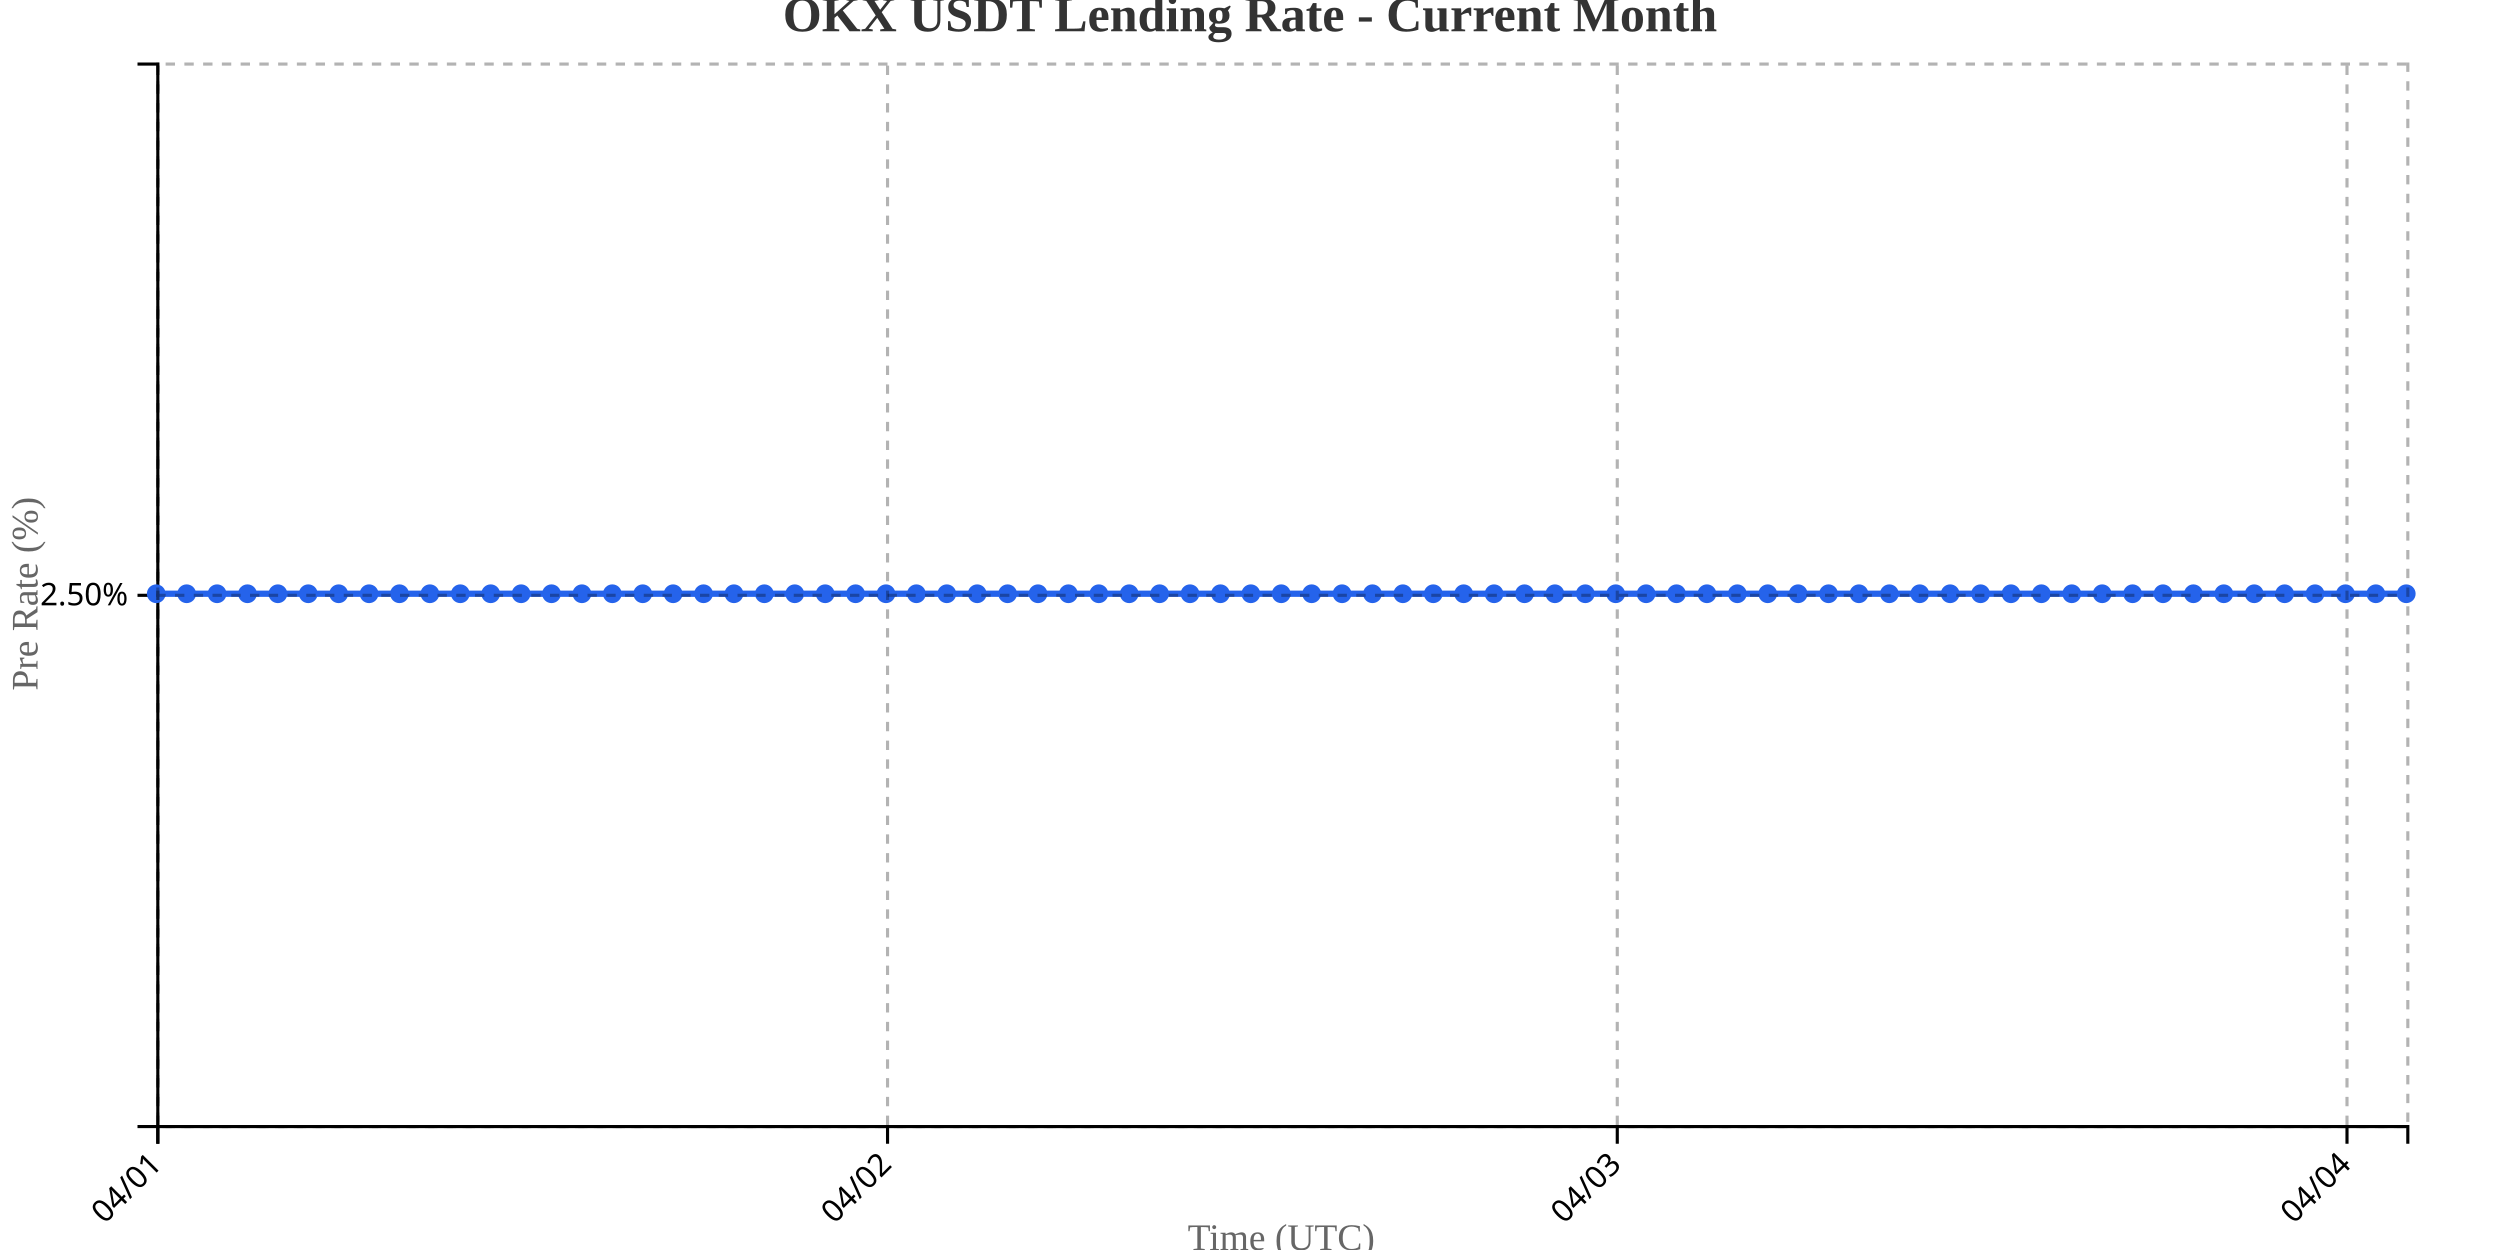
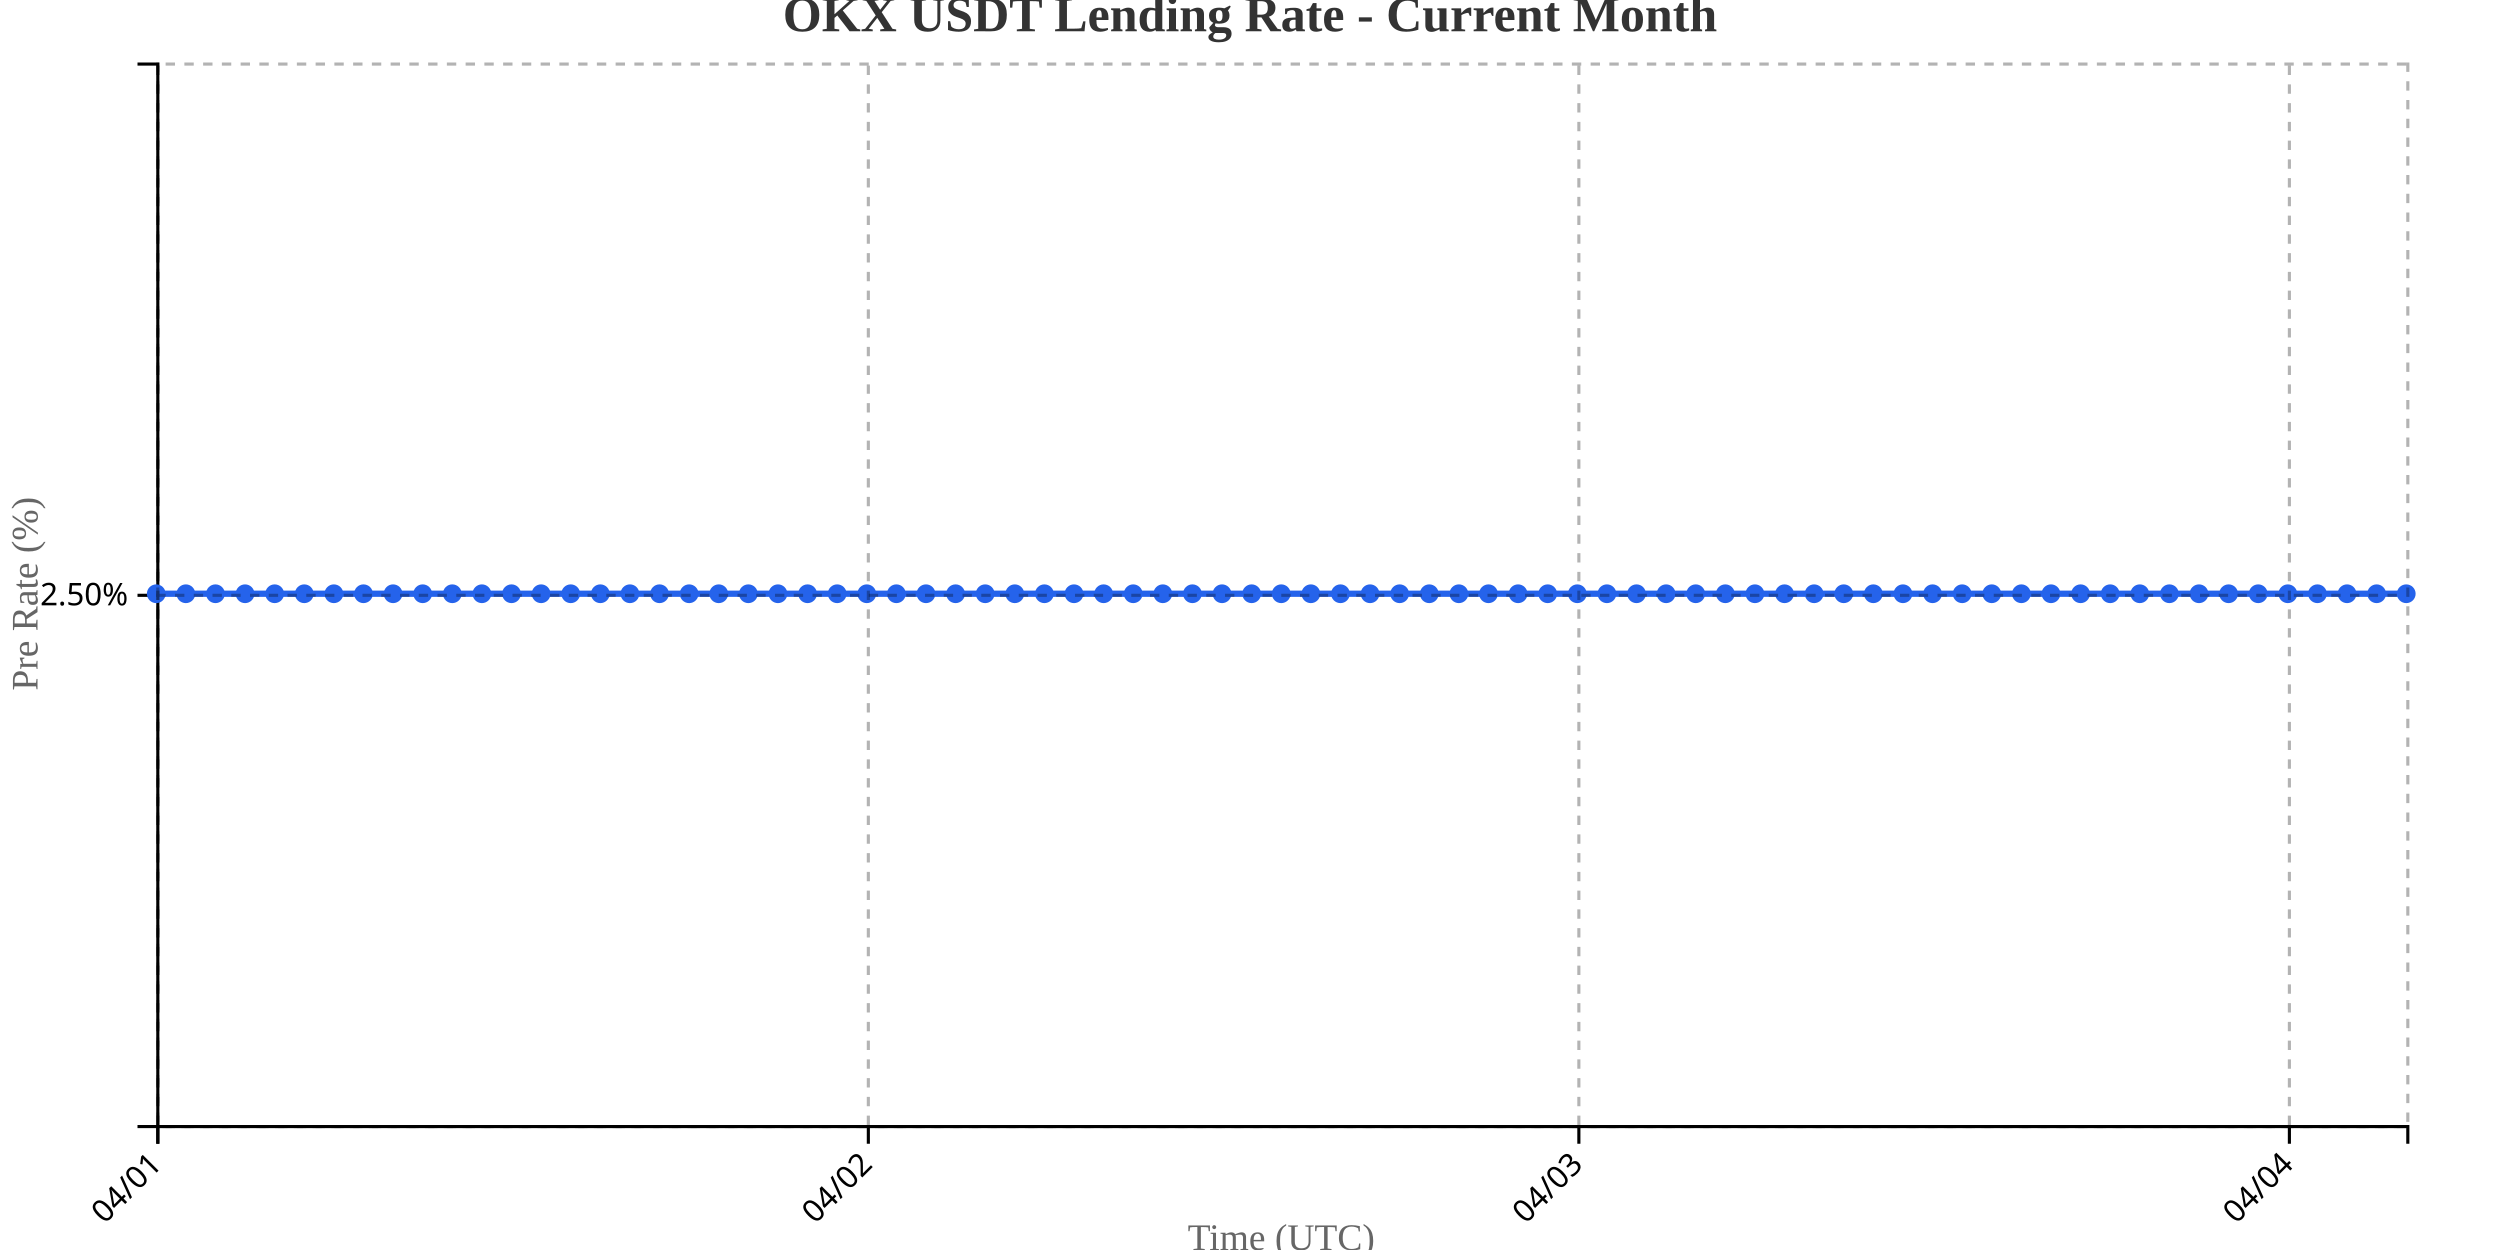
<svg xmlns="http://www.w3.org/2000/svg" width="800" height="400">
  <g transform="translate(50,20)">
    <g transform="translate(0,340)" fill="none" font-size="10" font-family="sans-serif" text-anchor="middle">
      <path class="domain" stroke="currentColor" d="M0.5,6V0.5H720.5V6" />
      <g class="tick" opacity="1" transform="translate(0.5,0)">
        <line stroke="currentColor" y2="6" />
        <text fill="currentColor" y="9" dy=".15em" style="text-anchor: end;" dx="-.8em" transform="rotate(-45)">04/01</text>
      </g>
-       <g class="tick" opacity="1" transform="translate(234.0135,0)">
+       <g class="tick" opacity="1" transform="translate(227.8684,0)">
        <line stroke="currentColor" y2="6" />
        <text fill="currentColor" y="9" dy=".15em" style="text-anchor: end;" dx="-.8em" transform="rotate(-45)">04/02</text>
      </g>
-       <g class="tick" opacity="1" transform="translate(467.527,0)">
+       <g class="tick" opacity="1" transform="translate(455.2368,0)">
        <line stroke="currentColor" y2="6" />
        <text fill="currentColor" y="9" dy=".15em" style="text-anchor: end;" dx="-.8em" transform="rotate(-45)">04/03</text>
      </g>
-       <g class="tick" opacity="1" transform="translate(701.0405,0)">
+       <g class="tick" opacity="1" transform="translate(682.6053,0)">
        <line stroke="currentColor" y2="6" />
        <text fill="currentColor" y="9" dy=".15em" style="text-anchor: end;" dx="-.8em" transform="rotate(-45)">04/04</text>
      </g>
    </g>
    <g fill="none" font-size="10" font-family="sans-serif" text-anchor="end">
      <path class="domain" stroke="currentColor" d="M-6,340.5H0.5V0.5H-6" />
      <g class="tick" opacity="1" transform="translate(0,170.5)">
        <line stroke="currentColor" x2="-6" />
        <text fill="currentColor" x="-9" dy="0.32em">2.50%</text>
      </g>
    </g>
    <text transform="rotate(-90)" y="-50" x="-170" dy="1em" style="text-anchor: middle; font-size: 12px; fill: #666;">Pre Rate (%)</text>
    <text transform="translate(360, 380)" style="text-anchor: middle; font-size: 12px; fill: #666;">Time (UTC)</text>
-     <path fill="none" stroke="#2563eb" stroke-width="2" d="M0,170C3.243,170,6.486,170,9.73,170C12.973,170,16.216,170,19.459,170C22.703,170,25.946,170,29.189,170C32.432,170,35.676,170,38.919,170C42.162,170,45.405,170,48.649,170C51.892,170,55.135,170,58.378,170C61.622,170,64.865,170,68.108,170C71.351,170,74.595,170,77.838,170C81.081,170,84.324,170,87.568,170C90.811,170,94.054,170,97.297,170C100.541,170,103.784,170,107.027,170C110.27,170,113.514,170,116.757,170C120,170,123.243,170,126.486,170C129.73,170,132.973,170,136.216,170C139.459,170,142.703,170,145.946,170C149.189,170,152.432,170,155.676,170C158.919,170,162.162,170,165.405,170C168.649,170,171.892,170,175.135,170C178.378,170,181.622,170,184.865,170C188.108,170,191.351,170,194.595,170C197.838,170,201.081,170,204.324,170C207.568,170,210.811,170,214.054,170C217.297,170,220.541,170,223.784,170C227.027,170,230.27,170,233.514,170C236.757,170,240,170,243.243,170C246.486,170,249.73,170,252.973,170C256.216,170,259.459,170,262.703,170C265.946,170,269.189,170,272.432,170C275.676,170,278.919,170,282.162,170C285.405,170,288.649,170,291.892,170C295.135,170,298.378,170,301.622,170C304.865,170,308.108,170,311.351,170C314.595,170,317.838,170,321.081,170C324.324,170,327.568,170,330.811,170C334.054,170,337.297,170,340.541,170C343.784,170,347.027,170,350.27,170C353.514,170,356.757,170,360,170C363.243,170,366.486,170,369.73,170C372.973,170,376.216,170,379.459,170C382.703,170,385.946,170,389.189,170C392.432,170,395.676,170,398.919,170C402.162,170,405.405,170,408.649,170C411.892,170,415.135,170,418.378,170C421.622,170,424.865,170,428.108,170C431.351,170,434.595,170,437.838,170C441.081,170,444.324,170,447.568,170C450.811,170,454.054,170,457.297,170C460.541,170,463.784,170,467.027,170C470.27,170,473.514,170,476.757,170C480,170,483.243,170,486.486,170C489.73,170,492.973,170,496.216,170C499.459,170,502.703,170,505.946,170C509.189,170,512.432,170,515.676,170C518.919,170,522.162,170,525.405,170C528.649,170,531.892,170,535.135,170C538.378,170,541.622,170,544.865,170C548.108,170,551.351,170,554.595,170C557.838,170,561.081,170,564.324,170C567.568,170,570.811,170,574.054,170C577.297,170,580.541,170,583.784,170C587.027,170,590.27,170,593.514,170C596.757,170,600,170,603.243,170C606.486,170,609.73,170,612.973,170C616.216,170,619.459,170,622.703,170C625.946,170,629.189,170,632.432,170C635.676,170,638.919,170,642.162,170C645.405,170,648.649,170,651.892,170C655.135,170,658.378,170,661.622,170C664.865,170,668.108,170,671.351,170C674.595,170,677.838,170,681.081,170C684.324,170,687.568,170,690.811,170C694.054,170,697.297,170,700.541,170C703.784,170,707.027,170,710.27,170C713.514,170,716.757,170,720,170" />
+     <path fill="none" stroke="#2563eb" stroke-width="2" d="M0,170C3.158,170,6.316,170,9.474,170C12.632,170,15.789,170,18.947,170C22.105,170,25.263,170,28.421,170C31.579,170,34.737,170,37.895,170C41.053,170,44.211,170,47.368,170C50.526,170,53.684,170,56.842,170C60,170,63.158,170,66.316,170C69.474,170,72.632,170,75.789,170C78.947,170,82.105,170,85.263,170C88.421,170,91.579,170,94.737,170C97.895,170,101.053,170,104.211,170C107.368,170,110.526,170,113.684,170C116.842,170,120,170,123.158,170C126.316,170,129.474,170,132.632,170C135.789,170,138.947,170,142.105,170C145.263,170,148.421,170,151.579,170C154.737,170,157.895,170,161.053,170C164.211,170,167.368,170,170.526,170C173.684,170,176.842,170,180,170C183.158,170,186.316,170,189.474,170C192.632,170,195.789,170,198.947,170C202.105,170,205.263,170,208.421,170C211.579,170,214.737,170,217.895,170C221.053,170,224.211,170,227.368,170C230.526,170,233.684,170,236.842,170C240,170,243.158,170,246.316,170C249.474,170,252.632,170,255.789,170C258.947,170,262.105,170,265.263,170C268.421,170,271.579,170,274.737,170C277.895,170,281.053,170,284.211,170C287.368,170,290.526,170,293.684,170C296.842,170,300,170,303.158,170C306.316,170,309.474,170,312.632,170C315.789,170,318.947,170,322.105,170C325.263,170,328.421,170,331.579,170C334.737,170,337.895,170,341.053,170C344.211,170,347.368,170,350.526,170C353.684,170,356.842,170,360,170C363.158,170,366.316,170,369.474,170C372.632,170,375.789,170,378.947,170C382.105,170,385.263,170,388.421,170C391.579,170,394.737,170,397.895,170C401.053,170,404.211,170,407.368,170C410.526,170,413.684,170,416.842,170C420,170,423.158,170,426.316,170C429.474,170,432.632,170,435.789,170C438.947,170,442.105,170,445.263,170C448.421,170,451.579,170,454.737,170C457.895,170,461.053,170,464.211,170C467.368,170,470.526,170,473.684,170C476.842,170,480,170,483.158,170C486.316,170,489.474,170,492.632,170C495.789,170,498.947,170,502.105,170C505.263,170,508.421,170,511.579,170C514.737,170,517.895,170,521.053,170C524.211,170,527.368,170,530.526,170C533.684,170,536.842,170,540,170C543.158,170,546.316,170,549.474,170C552.632,170,555.789,170,558.947,170C562.105,170,565.263,170,568.421,170C571.579,170,574.737,170,577.895,170C581.053,170,584.211,170,587.368,170C590.526,170,593.684,170,596.842,170C600,170,603.158,170,606.316,170C609.474,170,612.632,170,615.789,170C618.947,170,622.105,170,625.263,170C628.421,170,631.579,170,634.737,170C637.895,170,641.053,170,644.211,170C647.368,170,650.526,170,653.684,170C656.842,170,660,170,663.158,170C666.316,170,669.474,170,672.632,170C675.789,170,678.947,170,682.105,170C685.263,170,688.421,170,691.579,170C694.737,170,697.895,170,701.053,170C704.211,170,707.368,170,710.526,170C713.684,170,716.842,170,720,170" />
    <circle class="dot" cx="0" cy="170" r="3" fill="#2563eb" />
-     <circle class="dot" cx="9.73" cy="170" r="3" fill="#2563eb" />
-     <circle class="dot" cx="19.459" cy="170" r="3" fill="#2563eb" />
-     <circle class="dot" cx="29.189" cy="170" r="3" fill="#2563eb" />
-     <circle class="dot" cx="38.919" cy="170" r="3" fill="#2563eb" />
-     <circle class="dot" cx="48.649" cy="170" r="3" fill="#2563eb" />
-     <circle class="dot" cx="58.378" cy="170" r="3" fill="#2563eb" />
-     <circle class="dot" cx="68.108" cy="170" r="3" fill="#2563eb" />
-     <circle class="dot" cx="77.838" cy="170" r="3" fill="#2563eb" />
-     <circle class="dot" cx="87.568" cy="170" r="3" fill="#2563eb" />
-     <circle class="dot" cx="97.297" cy="170" r="3" fill="#2563eb" />
-     <circle class="dot" cx="107.027" cy="170" r="3" fill="#2563eb" />
-     <circle class="dot" cx="116.757" cy="170" r="3" fill="#2563eb" />
-     <circle class="dot" cx="126.486" cy="170" r="3" fill="#2563eb" />
-     <circle class="dot" cx="136.216" cy="170" r="3" fill="#2563eb" />
-     <circle class="dot" cx="145.946" cy="170" r="3" fill="#2563eb" />
-     <circle class="dot" cx="155.676" cy="170" r="3" fill="#2563eb" />
-     <circle class="dot" cx="165.405" cy="170" r="3" fill="#2563eb" />
-     <circle class="dot" cx="175.135" cy="170" r="3" fill="#2563eb" />
-     <circle class="dot" cx="184.865" cy="170" r="3" fill="#2563eb" />
-     <circle class="dot" cx="194.595" cy="170" r="3" fill="#2563eb" />
-     <circle class="dot" cx="204.324" cy="170" r="3" fill="#2563eb" />
-     <circle class="dot" cx="214.054" cy="170" r="3" fill="#2563eb" />
-     <circle class="dot" cx="223.784" cy="170" r="3" fill="#2563eb" />
-     <circle class="dot" cx="233.514" cy="170" r="3" fill="#2563eb" />
-     <circle class="dot" cx="243.243" cy="170" r="3" fill="#2563eb" />
-     <circle class="dot" cx="252.973" cy="170" r="3" fill="#2563eb" />
-     <circle class="dot" cx="262.703" cy="170" r="3" fill="#2563eb" />
-     <circle class="dot" cx="272.432" cy="170" r="3" fill="#2563eb" />
-     <circle class="dot" cx="282.162" cy="170" r="3" fill="#2563eb" />
-     <circle class="dot" cx="291.892" cy="170" r="3" fill="#2563eb" />
-     <circle class="dot" cx="301.622" cy="170" r="3" fill="#2563eb" />
-     <circle class="dot" cx="311.351" cy="170" r="3" fill="#2563eb" />
-     <circle class="dot" cx="321.081" cy="170" r="3" fill="#2563eb" />
-     <circle class="dot" cx="330.811" cy="170" r="3" fill="#2563eb" />
-     <circle class="dot" cx="340.541" cy="170" r="3" fill="#2563eb" />
-     <circle class="dot" cx="350.27" cy="170" r="3" fill="#2563eb" />
+     <circle class="dot" cx="9.474" cy="170" r="3" fill="#2563eb" />
+     <circle class="dot" cx="18.947" cy="170" r="3" fill="#2563eb" />
+     <circle class="dot" cx="28.421" cy="170" r="3" fill="#2563eb" />
+     <circle class="dot" cx="37.895" cy="170" r="3" fill="#2563eb" />
+     <circle class="dot" cx="47.368" cy="170" r="3" fill="#2563eb" />
+     <circle class="dot" cx="56.842" cy="170" r="3" fill="#2563eb" />
+     <circle class="dot" cx="66.316" cy="170" r="3" fill="#2563eb" />
+     <circle class="dot" cx="75.789" cy="170" r="3" fill="#2563eb" />
+     <circle class="dot" cx="85.263" cy="170" r="3" fill="#2563eb" />
+     <circle class="dot" cx="94.737" cy="170" r="3" fill="#2563eb" />
+     <circle class="dot" cx="104.211" cy="170" r="3" fill="#2563eb" />
+     <circle class="dot" cx="113.684" cy="170" r="3" fill="#2563eb" />
+     <circle class="dot" cx="123.158" cy="170" r="3" fill="#2563eb" />
+     <circle class="dot" cx="132.632" cy="170" r="3" fill="#2563eb" />
+     <circle class="dot" cx="142.105" cy="170" r="3" fill="#2563eb" />
+     <circle class="dot" cx="151.579" cy="170" r="3" fill="#2563eb" />
+     <circle class="dot" cx="161.053" cy="170" r="3" fill="#2563eb" />
+     <circle class="dot" cx="170.526" cy="170" r="3" fill="#2563eb" />
+     <circle class="dot" cx="180" cy="170" r="3" fill="#2563eb" />
+     <circle class="dot" cx="189.474" cy="170" r="3" fill="#2563eb" />
+     <circle class="dot" cx="198.947" cy="170" r="3" fill="#2563eb" />
+     <circle class="dot" cx="208.421" cy="170" r="3" fill="#2563eb" />
+     <circle class="dot" cx="217.895" cy="170" r="3" fill="#2563eb" />
+     <circle class="dot" cx="227.368" cy="170" r="3" fill="#2563eb" />
+     <circle class="dot" cx="236.842" cy="170" r="3" fill="#2563eb" />
+     <circle class="dot" cx="246.316" cy="170" r="3" fill="#2563eb" />
+     <circle class="dot" cx="255.789" cy="170" r="3" fill="#2563eb" />
+     <circle class="dot" cx="265.263" cy="170" r="3" fill="#2563eb" />
+     <circle class="dot" cx="274.737" cy="170" r="3" fill="#2563eb" />
+     <circle class="dot" cx="284.211" cy="170" r="3" fill="#2563eb" />
+     <circle class="dot" cx="293.684" cy="170" r="3" fill="#2563eb" />
+     <circle class="dot" cx="303.158" cy="170" r="3" fill="#2563eb" />
+     <circle class="dot" cx="312.632" cy="170" r="3" fill="#2563eb" />
+     <circle class="dot" cx="322.105" cy="170" r="3" fill="#2563eb" />
+     <circle class="dot" cx="331.579" cy="170" r="3" fill="#2563eb" />
+     <circle class="dot" cx="341.053" cy="170" r="3" fill="#2563eb" />
+     <circle class="dot" cx="350.526" cy="170" r="3" fill="#2563eb" />
    <circle class="dot" cx="360" cy="170" r="3" fill="#2563eb" />
-     <circle class="dot" cx="369.73" cy="170" r="3" fill="#2563eb" />
-     <circle class="dot" cx="379.459" cy="170" r="3" fill="#2563eb" />
-     <circle class="dot" cx="389.189" cy="170" r="3" fill="#2563eb" />
-     <circle class="dot" cx="398.919" cy="170" r="3" fill="#2563eb" />
-     <circle class="dot" cx="408.649" cy="170" r="3" fill="#2563eb" />
-     <circle class="dot" cx="418.378" cy="170" r="3" fill="#2563eb" />
-     <circle class="dot" cx="428.108" cy="170" r="3" fill="#2563eb" />
-     <circle class="dot" cx="437.838" cy="170" r="3" fill="#2563eb" />
-     <circle class="dot" cx="447.568" cy="170" r="3" fill="#2563eb" />
-     <circle class="dot" cx="457.297" cy="170" r="3" fill="#2563eb" />
-     <circle class="dot" cx="467.027" cy="170" r="3" fill="#2563eb" />
-     <circle class="dot" cx="476.757" cy="170" r="3" fill="#2563eb" />
-     <circle class="dot" cx="486.486" cy="170" r="3" fill="#2563eb" />
-     <circle class="dot" cx="496.216" cy="170" r="3" fill="#2563eb" />
-     <circle class="dot" cx="505.946" cy="170" r="3" fill="#2563eb" />
-     <circle class="dot" cx="515.676" cy="170" r="3" fill="#2563eb" />
-     <circle class="dot" cx="525.405" cy="170" r="3" fill="#2563eb" />
-     <circle class="dot" cx="535.135" cy="170" r="3" fill="#2563eb" />
-     <circle class="dot" cx="544.865" cy="170" r="3" fill="#2563eb" />
-     <circle class="dot" cx="554.595" cy="170" r="3" fill="#2563eb" />
-     <circle class="dot" cx="564.324" cy="170" r="3" fill="#2563eb" />
-     <circle class="dot" cx="574.054" cy="170" r="3" fill="#2563eb" />
-     <circle class="dot" cx="583.784" cy="170" r="3" fill="#2563eb" />
-     <circle class="dot" cx="593.514" cy="170" r="3" fill="#2563eb" />
-     <circle class="dot" cx="603.243" cy="170" r="3" fill="#2563eb" />
-     <circle class="dot" cx="612.973" cy="170" r="3" fill="#2563eb" />
-     <circle class="dot" cx="622.703" cy="170" r="3" fill="#2563eb" />
-     <circle class="dot" cx="632.432" cy="170" r="3" fill="#2563eb" />
-     <circle class="dot" cx="642.162" cy="170" r="3" fill="#2563eb" />
-     <circle class="dot" cx="651.892" cy="170" r="3" fill="#2563eb" />
-     <circle class="dot" cx="661.622" cy="170" r="3" fill="#2563eb" />
-     <circle class="dot" cx="671.351" cy="170" r="3" fill="#2563eb" />
-     <circle class="dot" cx="681.081" cy="170" r="3" fill="#2563eb" />
-     <circle class="dot" cx="690.811" cy="170" r="3" fill="#2563eb" />
-     <circle class="dot" cx="700.541" cy="170" r="3" fill="#2563eb" />
-     <circle class="dot" cx="710.27" cy="170" r="3" fill="#2563eb" />
+     <circle class="dot" cx="369.474" cy="170" r="3" fill="#2563eb" />
+     <circle class="dot" cx="378.947" cy="170" r="3" fill="#2563eb" />
+     <circle class="dot" cx="388.421" cy="170" r="3" fill="#2563eb" />
+     <circle class="dot" cx="397.895" cy="170" r="3" fill="#2563eb" />
+     <circle class="dot" cx="407.368" cy="170" r="3" fill="#2563eb" />
+     <circle class="dot" cx="416.842" cy="170" r="3" fill="#2563eb" />
+     <circle class="dot" cx="426.316" cy="170" r="3" fill="#2563eb" />
+     <circle class="dot" cx="435.789" cy="170" r="3" fill="#2563eb" />
+     <circle class="dot" cx="445.263" cy="170" r="3" fill="#2563eb" />
+     <circle class="dot" cx="454.737" cy="170" r="3" fill="#2563eb" />
+     <circle class="dot" cx="464.211" cy="170" r="3" fill="#2563eb" />
+     <circle class="dot" cx="473.684" cy="170" r="3" fill="#2563eb" />
+     <circle class="dot" cx="483.158" cy="170" r="3" fill="#2563eb" />
+     <circle class="dot" cx="492.632" cy="170" r="3" fill="#2563eb" />
+     <circle class="dot" cx="502.105" cy="170" r="3" fill="#2563eb" />
+     <circle class="dot" cx="511.579" cy="170" r="3" fill="#2563eb" />
+     <circle class="dot" cx="521.053" cy="170" r="3" fill="#2563eb" />
+     <circle class="dot" cx="530.526" cy="170" r="3" fill="#2563eb" />
+     <circle class="dot" cx="540" cy="170" r="3" fill="#2563eb" />
+     <circle class="dot" cx="549.474" cy="170" r="3" fill="#2563eb" />
+     <circle class="dot" cx="558.947" cy="170" r="3" fill="#2563eb" />
+     <circle class="dot" cx="568.421" cy="170" r="3" fill="#2563eb" />
+     <circle class="dot" cx="577.895" cy="170" r="3" fill="#2563eb" />
+     <circle class="dot" cx="587.368" cy="170" r="3" fill="#2563eb" />
+     <circle class="dot" cx="596.842" cy="170" r="3" fill="#2563eb" />
+     <circle class="dot" cx="606.316" cy="170" r="3" fill="#2563eb" />
+     <circle class="dot" cx="615.789" cy="170" r="3" fill="#2563eb" />
+     <circle class="dot" cx="625.263" cy="170" r="3" fill="#2563eb" />
+     <circle class="dot" cx="634.737" cy="170" r="3" fill="#2563eb" />
+     <circle class="dot" cx="644.211" cy="170" r="3" fill="#2563eb" />
+     <circle class="dot" cx="653.684" cy="170" r="3" fill="#2563eb" />
+     <circle class="dot" cx="663.158" cy="170" r="3" fill="#2563eb" />
+     <circle class="dot" cx="672.632" cy="170" r="3" fill="#2563eb" />
+     <circle class="dot" cx="682.105" cy="170" r="3" fill="#2563eb" />
+     <circle class="dot" cx="691.579" cy="170" r="3" fill="#2563eb" />
+     <circle class="dot" cx="701.053" cy="170" r="3" fill="#2563eb" />
+     <circle class="dot" cx="710.526" cy="170" r="3" fill="#2563eb" />
    <circle class="dot" cx="720" cy="170" r="3" fill="#2563eb" />
    <g class="grid" transform="translate(0,340)" fill="none" font-size="10" font-family="sans-serif" text-anchor="middle" style="stroke-dasharray: 3,3; opacity: 0.3;">
      <path class="domain" stroke="currentColor" d="M0.5,-340V0.5H720.5V-340" />
      <g class="tick" opacity="1" transform="translate(0.5,0)">
        <line stroke="currentColor" y2="-340" />
        <text fill="currentColor" y="3" dy="0.71em" />
      </g>
-       <g class="tick" opacity="1" transform="translate(234.0135,0)">
+       <g class="tick" opacity="1" transform="translate(227.8684,0)">
        <line stroke="currentColor" y2="-340" />
        <text fill="currentColor" y="3" dy="0.71em" />
      </g>
-       <g class="tick" opacity="1" transform="translate(467.527,0)">
+       <g class="tick" opacity="1" transform="translate(455.2368,0)">
        <line stroke="currentColor" y2="-340" />
        <text fill="currentColor" y="3" dy="0.71em" />
      </g>
-       <g class="tick" opacity="1" transform="translate(701.0405,0)">
+       <g class="tick" opacity="1" transform="translate(682.6053,0)">
        <line stroke="currentColor" y2="-340" />
        <text fill="currentColor" y="3" dy="0.71em" />
      </g>
    </g>
    <g class="grid" fill="none" font-size="10" font-family="sans-serif" text-anchor="end" style="stroke-dasharray: 3,3; opacity: 0.3;">
      <path class="domain" stroke="currentColor" d="M720,340.5H0.5V0.5H720" />
      <g class="tick" opacity="1" transform="translate(0,170.5)">
        <line stroke="currentColor" x2="720" />
        <text fill="currentColor" x="-3" dy="0.32em" />
      </g>
    </g>
  </g>
  <text x="400" y="10" text-anchor="middle" style="font-size: 16px; font-weight: bold; fill: #333;">OKX USDT Lending Rate - Current Month</text>
</svg>
